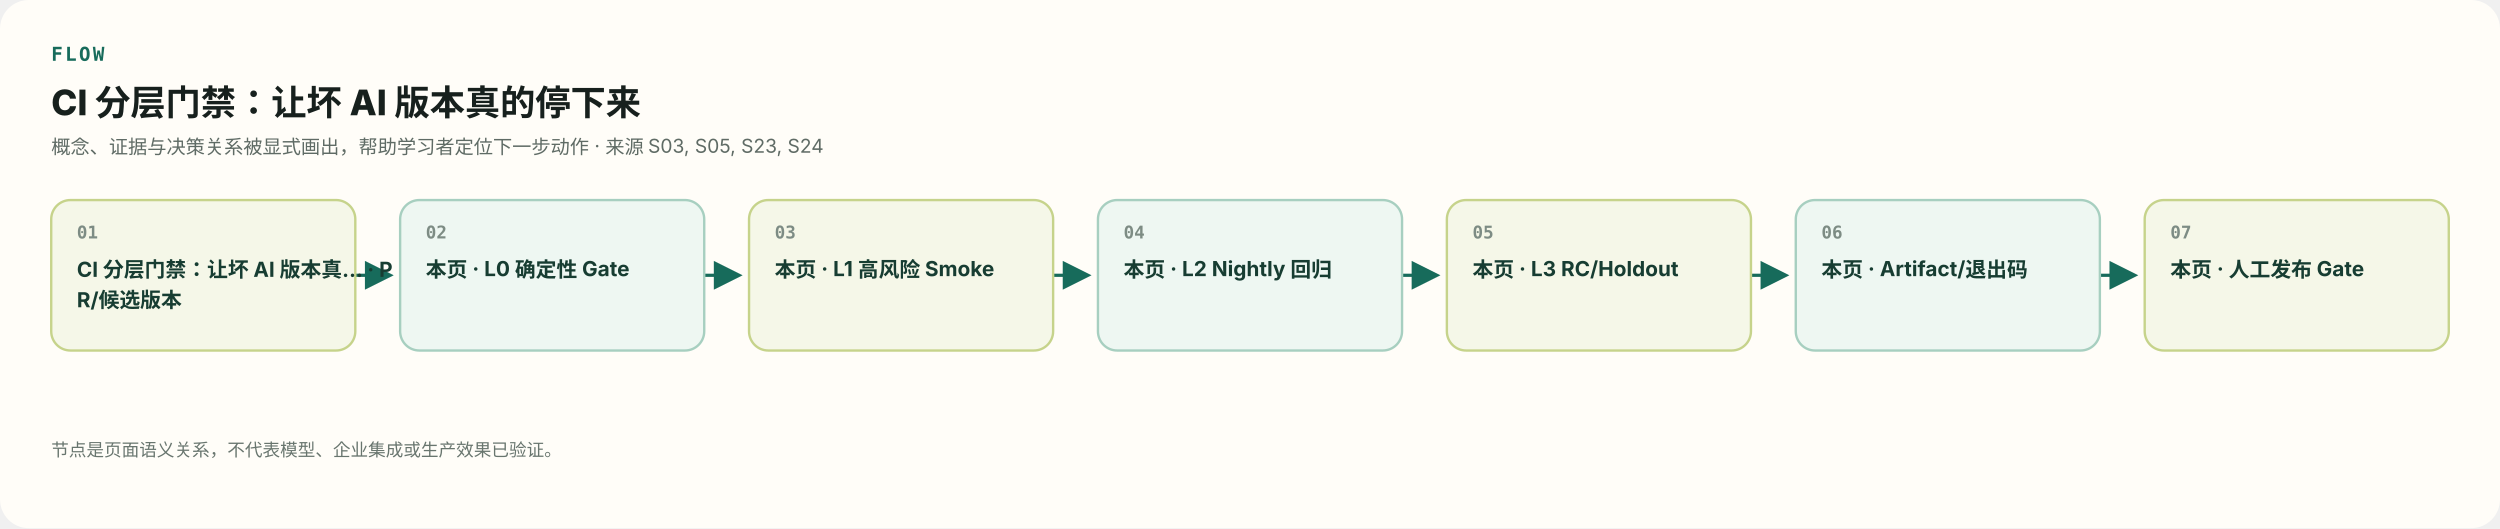
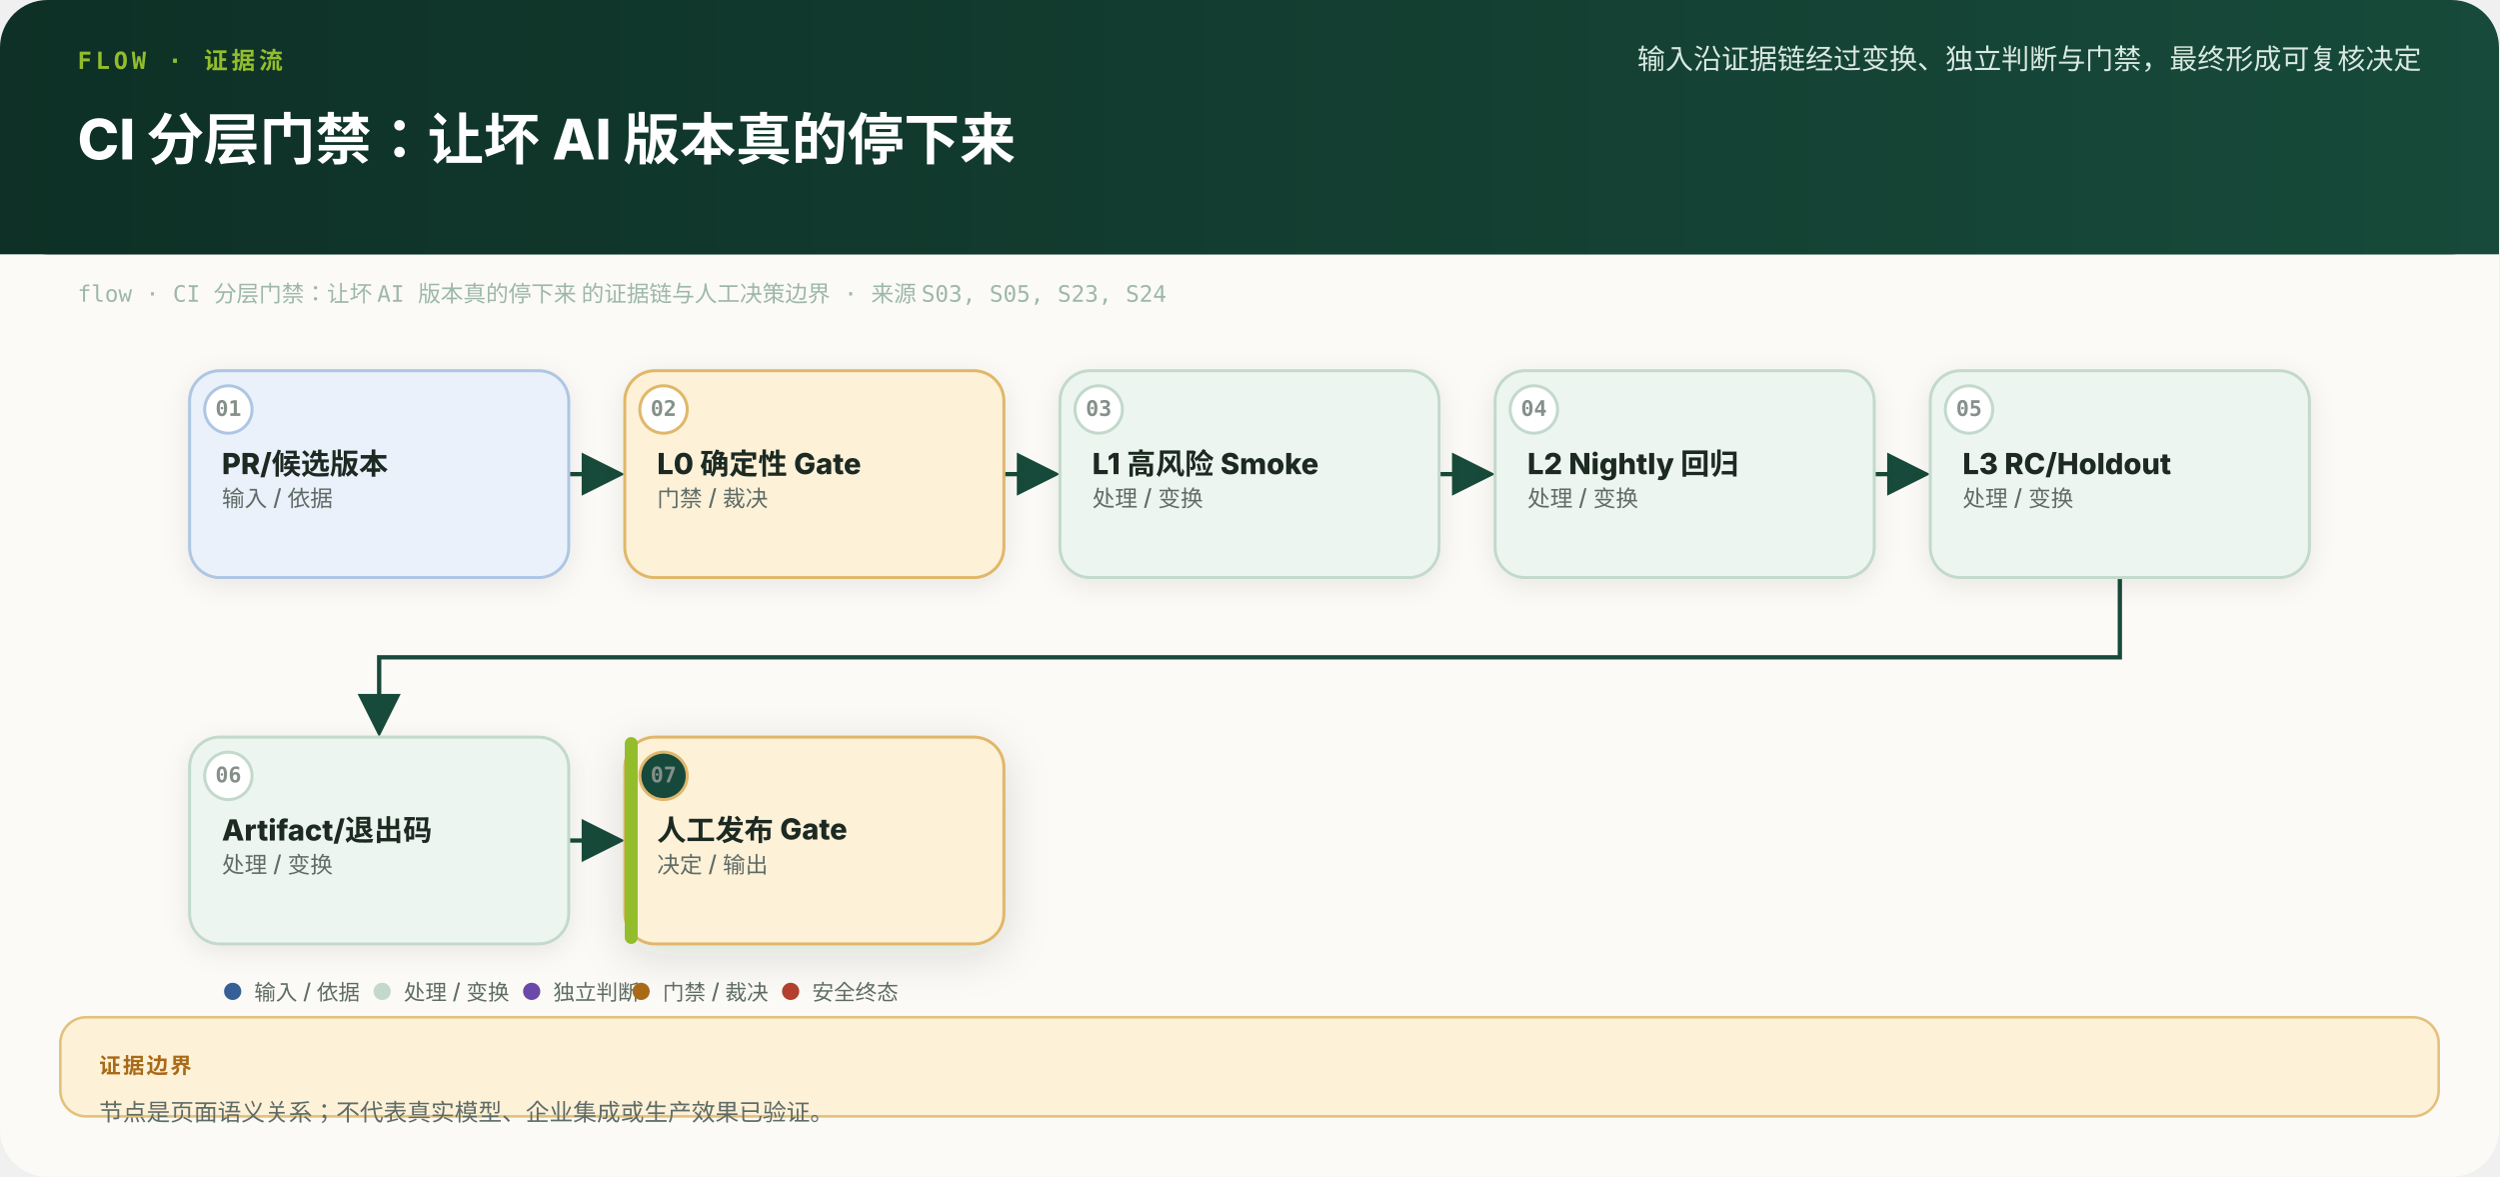
- <svg xmlns="http://www.w3.org/2000/svg" role="img" aria-labelledby="title desc" viewBox="0 0 1562 330" width="1562" height="330">
+ <svg xmlns="http://www.w3.org/2000/svg" role="img" aria-labelledby="title desc" viewBox="0 0 1160 546" width="1160" height="546">
+   <linearGradient id="ds-header-grad" x1="0" y1="0" x2="1" y2="0">
+     <stop offset="0" stop-color="#0e3026" />
+     <stop offset="1" stop-color="#174a3a" />
+   </linearGradient>
  <defs>
-     <marker id="arrow" markerWidth="9" markerHeight="9" refX="7" refY="4.5" orient="auto">
-       <path d="M0,0 L9,4.5 L0,9 z" fill="#176b5b" />
+     <filter id="ds-soft" x="-20%" y="-20%" width="140%" height="150%">
+       <feDropShadow dx="0" dy="3" stdDeviation="6" flood-color="#0e3026" flood-opacity="0.08" />
+     </filter>
+     <filter id="ds-strong" x="-20%" y="-20%" width="140%" height="150%">
+       <feDropShadow dx="0" dy="5" stdDeviation="10" flood-color="#0e3026" flood-opacity="0.13" />
+     </filter>
+     <marker id="ds-arw-forest" markerWidth="10" markerHeight="10" refX="8" refY="5" orient="auto">
+       <path d="M0 0 L10 5 L0 10 z" fill="#174a3a" />
+     </marker>
+     <marker id="ds-arw-amber" markerWidth="10" markerHeight="10" refX="8" refY="5" orient="auto">
+       <path d="M0 0 L10 5 L0 10 z" fill="#a96a18" />
+     </marker>
+     <marker id="ds-arw-red" markerWidth="10" markerHeight="10" refX="8" refY="5" orient="auto">
+       <path d="M0 0 L10 5 L0 10 z" fill="#b2402f" />
+     </marker>
+     <marker id="ds-arw-soft" markerWidth="10" markerHeight="10" refX="8" refY="5" orient="auto">
+       <path d="M0 0 L10 5 L0 10 z" fill="#85908a" />
    </marker>
  </defs>
  <style>
-     .canvas{fill:#fffdf8}.eyebrow{font:700 12px ui-monospace,monospace;letter-spacing:.12em;fill:#176b5b}.title{font:800 22px -apple-system,BlinkMacSystemFont,"PingFang SC",sans-serif;fill:#17201d}.subtitle{font:400 12px -apple-system,BlinkMacSystemFont,"PingFang SC",sans-serif;fill:#5f6b65}.node rect{fill:#eef7f2;stroke:#a7cfc0;stroke-width:1.5}.node:nth-of-type(odd) rect{fill:#f5f7e8;stroke:#c6d38b}.node-index{font:700 11px ui-monospace,monospace;fill:#7d8c84}.node-label{font:700 13px -apple-system,BlinkMacSystemFont,"PingFang SC",sans-serif;fill:#173d32}.arrow{stroke:#176b5b;stroke-width:2;fill:none}.source{font:400 11px ui-monospace,monospace;fill:#68756e}
-   </style>
-   <rect class="canvas" width="100%" height="100%" rx="18" />
-   <text x="32" y="38" class="eyebrow">FLOW</text>
-   <text x="32" y="72" class="title">CI 分层门禁：让坏 AI 版本真的停下来</text>
-   <text x="32" y="96" class="subtitle">概念、证据与决策关系被显式画出，帮助学习者定位下一步动作 · 来源 S03, S05, S23, S24</text>
-   <path d="M 222 172 L 242 172" class="arrow" marker-end="url(#arrow)" />
-   <path d="M 440 172 L 460 172" class="arrow" marker-end="url(#arrow)" />
-   <path d="M 658 172 L 678 172" class="arrow" marker-end="url(#arrow)" />
-   <path d="M 876 172 L 896 172" class="arrow" marker-end="url(#arrow)" />
-   <path d="M 1094 172 L 1114 172" class="arrow" marker-end="url(#arrow)" />
-   <path d="M 1312 172 L 1332 172" class="arrow" marker-end="url(#arrow)" />
-   <g class="node">
-     <rect x="32" y="125" width="190" height="94" rx="12" />
-     <text x="48" y="149" class="node-index">01</text>
-     <text x="48" y="173" class="node-label">CI 分层门禁：让坏 AI 版本真… · P</text>
-     <text x="48" y="192" class="node-label">R/候选版本</text>
+     .ds-bg{fill:#fbfaf6}
+     .ds-header{fill:url(#ds-header-grad)}
+     .ds-eyebrow{font:700 11px ui-monospace,SFMono-Regular,Menlo,Consolas,monospace;letter-spacing:.16em;fill:#93bd2c}
+     .ds-title{font:800 26px -apple-system,BlinkMacSystemFont,"Segoe UI","PingFang SC","Hiragino Sans GB","Microsoft YaHei",sans-serif;fill:#ffffff}
+     .ds-subtitle{font:500 13px -apple-system,BlinkMacSystemFont,"Segoe UI","PingFang SC","Hiragino Sans GB","Microsoft YaHei",sans-serif;fill:#d9e8e0}
+     .ds-source{font:500 10.5px ui-monospace,SFMono-Regular,Menlo,Consolas,monospace;fill:#9db7ab}
+     .ds-section{font:800 11px ui-monospace,SFMono-Regular,Menlo,Consolas,monospace;letter-spacing:.12em;fill:#174a3a}
+     .ds-foot{font:500 11px -apple-system,BlinkMacSystemFont,"Segoe UI","PingFang SC","Hiragino Sans GB","Microsoft YaHei",sans-serif;fill:#5f6c66}
+     .ds-footbadge{font:800 10px ui-monospace,SFMono-Regular,Menlo,Consolas,monospace;letter-spacing:.1em;fill:#a96a18}
+     .ds-node rect{stroke-width:1.4}
+     .ds-node-title{font:800 13.5px -apple-system,BlinkMacSystemFont,"Segoe UI","PingFang SC","Hiragino Sans GB","Microsoft YaHei",sans-serif;fill:#1c2924}
+     .ds-node-detail{font:500 10.5px -apple-system,BlinkMacSystemFont,"Segoe UI","PingFang SC","Hiragino Sans GB","Microsoft YaHei",sans-serif;fill:#5f6c66}
+     .ds-node-index{font:800 10px ui-monospace,SFMono-Regular,Menlo,Consolas,monospace;fill:#85908a}
+     .ds-edge{fill:none;stroke:#174a3a;stroke-width:2}
+     .ds-edge-label{font:600 9.5px -apple-system,BlinkMacSystemFont,"Segoe UI","PingFang SC","Hiragino Sans GB","Microsoft YaHei",sans-serif;fill:#5f6c66;paint-order:stroke;stroke:#fbfaf6;stroke-width:4px}
+     .ds-legend{font:500 10px -apple-system,BlinkMacSystemFont,"Segoe UI","PingFang SC","Hiragino Sans GB","Microsoft YaHei",sans-serif;fill:#5f6c66}
+ </style>
+   <rect class="ds-bg" width="1160" height="546" rx="22" />
+   <rect class="ds-header" x="0" y="0" width="1160" height="118" rx="22" />
+   <rect class="ds-header" x="0" y="96" width="1160" height="22" />
+   <text class="ds-eyebrow" x="36" y="32">FLOW · 证据流</text>
+   <text class="ds-subtitle" x="1124" y="32" text-anchor="end">输入沿证据链经过变换、独立判断与门禁，最终形成可复核决定</text>
+   <text class="ds-title" x="36" y="74">CI 分层门禁：让坏 AI 版本真的停下来</text>
+   <text class="ds-source" x="36" y="140">flow · CI 分层门禁：让坏 AI 版本真的停下来 的证据链与人工决策边界 · 来源 S03, S05, S23, S24</text>
+   <path d="M 264 220 L 286 220" fill="none" stroke="#174a3a" stroke-width="2" marker-end="url(#ds-arw-forest)" />
+   <path d="M 466 220 L 488 220" fill="none" stroke="#174a3a" stroke-width="2" marker-end="url(#ds-arw-forest)" />
+   <path d="M 668 220 L 690 220" fill="none" stroke="#174a3a" stroke-width="2" marker-end="url(#ds-arw-forest)" />
+   <path d="M 870 220 L 892 220" fill="none" stroke="#174a3a" stroke-width="2" marker-end="url(#ds-arw-forest)" />
+   <path d="M 984 268 V 305 H 176 V 338" fill="none" stroke="#174a3a" stroke-width="2" marker-end="url(#ds-arw-forest)" />
+   <path d="M 264 390 L 286 390" fill="none" stroke="#174a3a" stroke-width="2" marker-end="url(#ds-arw-forest)" />
+   <g class="ds-node" filter="url(#ds-soft)">
+     <rect x="88" y="172" width="176" height="96" rx="14" fill="#eaf1fa" stroke="#aec6e3" />
+     <circle cx="106" cy="190" r="11" fill="#ffffff" stroke="#aec6e3" stroke-width="1.4" />
+     <text class="ds-node-index" x="106" y="193" text-anchor="middle">01</text>
+     <text class="ds-node-title" x="103" y="220">PR/候选版本</text>
+     <text class="ds-node-detail" x="103" y="235">输入 / 依据</text>
  </g>
-   <g class="node">
-     <rect x="250" y="125" width="190" height="94" rx="12" />
-     <text x="266" y="149" class="node-index">02</text>
-     <text x="266" y="173" class="node-label">本页 · L0 确定性 Gate</text>
+   <g class="ds-node" filter="url(#ds-soft)">
+     <rect x="290" y="172" width="176" height="96" rx="14" fill="#fdf1d8" stroke="#e0b76a" />
+     <circle cx="308" cy="190" r="11" fill="#ffffff" stroke="#e0b76a" stroke-width="1.4" />
+     <text class="ds-node-index" x="308" y="193" text-anchor="middle">02</text>
+     <text class="ds-node-title" x="305" y="220">L0 确定性 Gate</text>
+     <text class="ds-node-detail" x="305" y="235">门禁 / 裁决</text>
  </g>
-   <g class="node">
-     <rect x="468" y="125" width="190" height="94" rx="12" />
-     <text x="484" y="149" class="node-index">03</text>
-     <text x="484" y="173" class="node-label">本页 · L1 高风险 Smoke</text>
+   <g class="ds-node" filter="url(#ds-soft)">
+     <rect x="492" y="172" width="176" height="96" rx="14" fill="#edf5f0" stroke="#c2d9cc" />
+     <circle cx="510" cy="190" r="11" fill="#ffffff" stroke="#c2d9cc" stroke-width="1.4" />
+     <text class="ds-node-index" x="510" y="193" text-anchor="middle">03</text>
+     <text class="ds-node-title" x="507" y="220">L1 高风险 Smoke</text>
+     <text class="ds-node-detail" x="507" y="235">处理 / 变换</text>
  </g>
-   <g class="node">
-     <rect x="686" y="125" width="190" height="94" rx="12" />
-     <text x="702" y="149" class="node-index">04</text>
-     <text x="702" y="173" class="node-label">本页 · L2 Nightly 回归</text>
+   <g class="ds-node" filter="url(#ds-soft)">
+     <rect x="694" y="172" width="176" height="96" rx="14" fill="#edf5f0" stroke="#c2d9cc" />
+     <circle cx="712" cy="190" r="11" fill="#ffffff" stroke="#c2d9cc" stroke-width="1.4" />
+     <text class="ds-node-index" x="712" y="193" text-anchor="middle">04</text>
+     <text class="ds-node-title" x="709" y="220">L2 Nightly 回归</text>
+     <text class="ds-node-detail" x="709" y="235">处理 / 变换</text>
  </g>
-   <g class="node">
-     <rect x="904" y="125" width="190" height="94" rx="12" />
-     <text x="920" y="149" class="node-index">05</text>
-     <text x="920" y="173" class="node-label">本页 · L3 RC/Holdout</text>
+   <g class="ds-node" filter="url(#ds-soft)">
+     <rect x="896" y="172" width="176" height="96" rx="14" fill="#edf5f0" stroke="#c2d9cc" />
+     <circle cx="914" cy="190" r="11" fill="#ffffff" stroke="#c2d9cc" stroke-width="1.4" />
+     <text class="ds-node-index" x="914" y="193" text-anchor="middle">05</text>
+     <text class="ds-node-title" x="911" y="220">L3 RC/Holdout</text>
+     <text class="ds-node-detail" x="911" y="235">处理 / 变换</text>
  </g>
-   <g class="node">
-     <rect x="1122" y="125" width="190" height="94" rx="12" />
-     <text x="1138" y="149" class="node-index">06</text>
-     <text x="1138" y="173" class="node-label">本页 · Artifact/退出码</text>
+   <g class="ds-node" filter="url(#ds-soft)">
+     <rect x="88" y="342" width="176" height="96" rx="14" fill="#edf5f0" stroke="#c2d9cc" />
+     <circle cx="106" cy="360" r="11" fill="#ffffff" stroke="#c2d9cc" stroke-width="1.4" />
+     <text class="ds-node-index" x="106" y="363" text-anchor="middle">06</text>
+     <text class="ds-node-title" x="103" y="390">Artifact/退出码</text>
+     <text class="ds-node-detail" x="103" y="405">处理 / 变换</text>
  </g>
-   <g class="node">
-     <rect x="1340" y="125" width="190" height="94" rx="12" />
-     <text x="1356" y="149" class="node-index">07</text>
-     <text x="1356" y="173" class="node-label">本页 · 人工发布 Gate</text>
+   <g class="ds-node" filter="url(#ds-strong)">
+     <rect x="290" y="342" width="176" height="96" rx="14" fill="#fdf1d8" stroke="#e0b76a" stroke-width="2" />
+     <rect x="290" y="342" width="6" height="96" rx="3" fill="#93bd2c" />
+     <circle cx="308" cy="360" r="11" fill="#174a3a" stroke="#e0b76a" stroke-width="1.4" />
+     <text class="ds-node-index" x="308" y="363" text-anchor="middle" fill="#ffffff">07</text>
+     <text class="ds-node-title" x="305" y="390">人工发布 Gate</text>
+     <text class="ds-node-detail" x="305" y="405">决定 / 输出</text>
  </g>
-   <text x="32" y="285" class="source">节点是页面语义关系，不代表模型、企业集成或生产效果已验证。</text>
+   <circle cx="108" cy="460" r="4" fill="#355f96" />
+   <text class="ds-legend" x="118" y="464">输入 / 依据</text>
+   <circle cx="177.4" cy="460" r="4" fill="#c2d9cc" />
+   <text class="ds-legend" x="187.4" y="464">处理 / 变换</text>
+   <circle cx="246.8" cy="460" r="4" fill="#6a49a8" />
+   <text class="ds-legend" x="256.8" y="464">独立判断</text>
+   <circle cx="297.6" cy="460" r="4" fill="#a96a18" />
+   <text class="ds-legend" x="307.6" y="464">门禁 / 裁决</text>
+   <circle cx="367" cy="460" r="4" fill="#b2402f" />
+   <text class="ds-legend" x="377" y="464">安全终态</text>
+   <rect x="28" y="472" width="1104" height="46" rx="12" fill="#fdf1d8" stroke="#e3c07b" stroke-width="1.2" />
+   <text class="ds-footbadge" x="46" y="498">证据边界</text>
+   <text class="ds-foot" x="46" y="520">节点是页面语义关系；不代表真实模型、企业集成或生产效果已验证。</text>
</svg>
